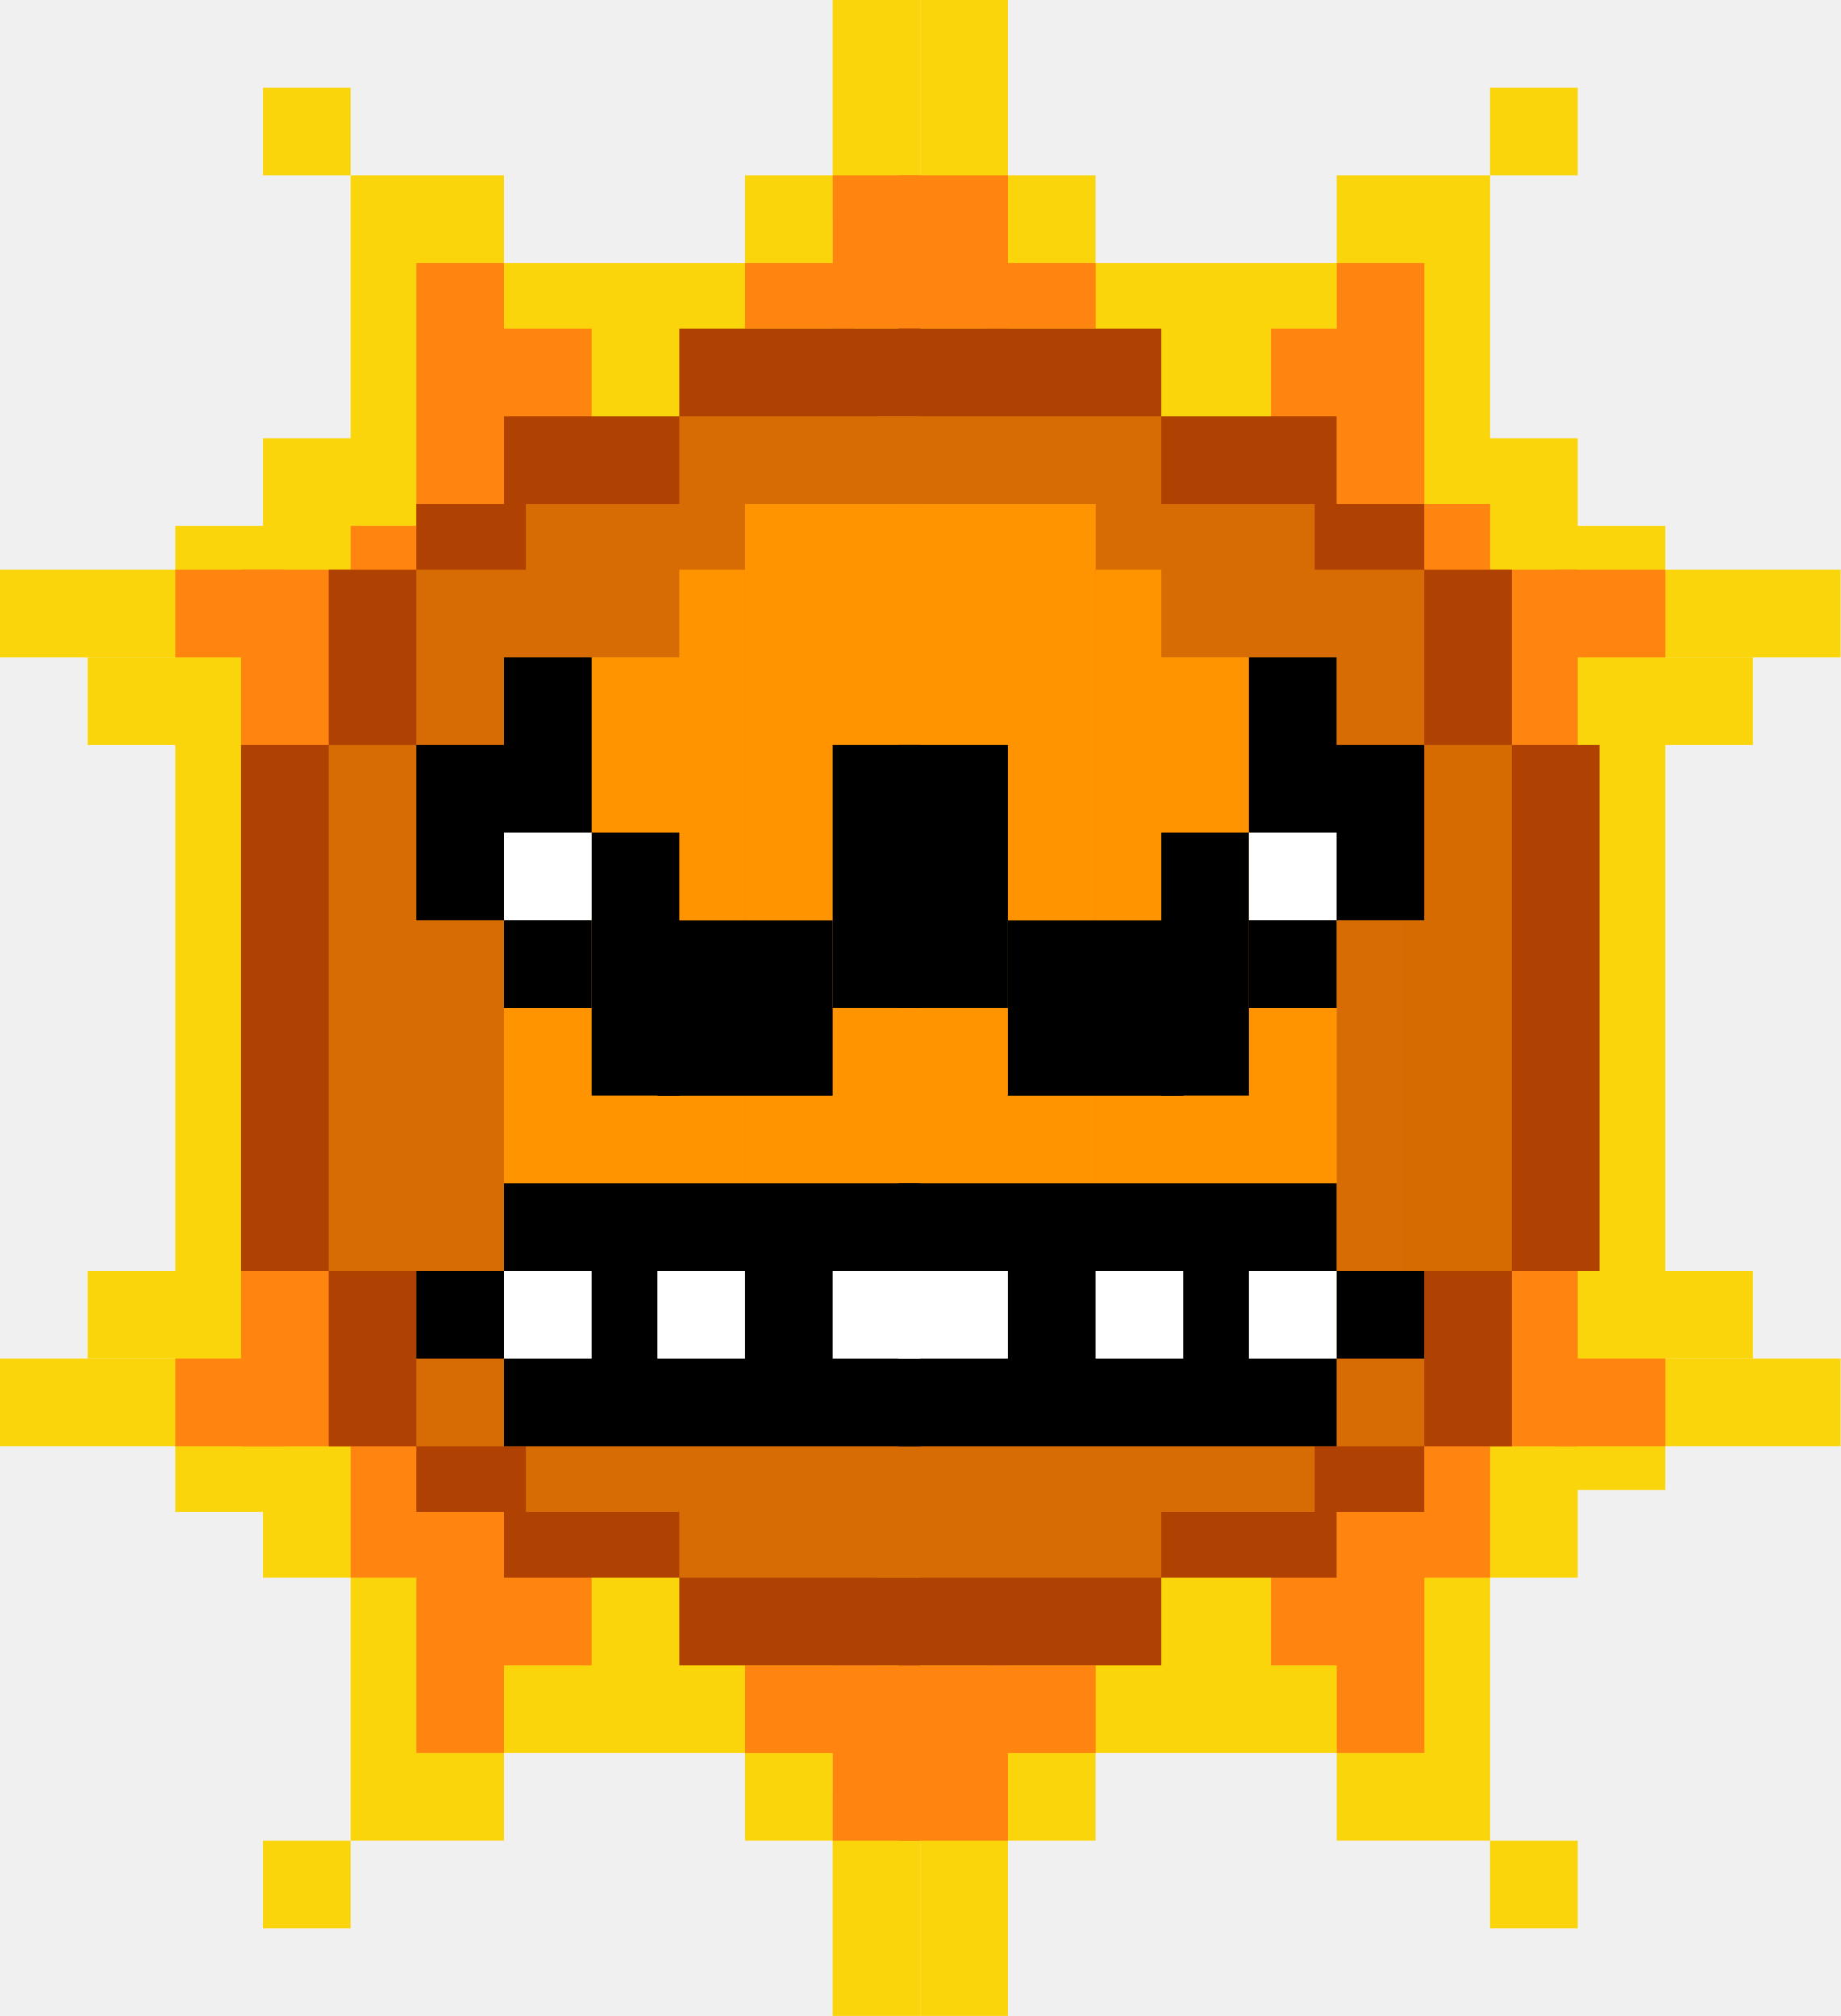
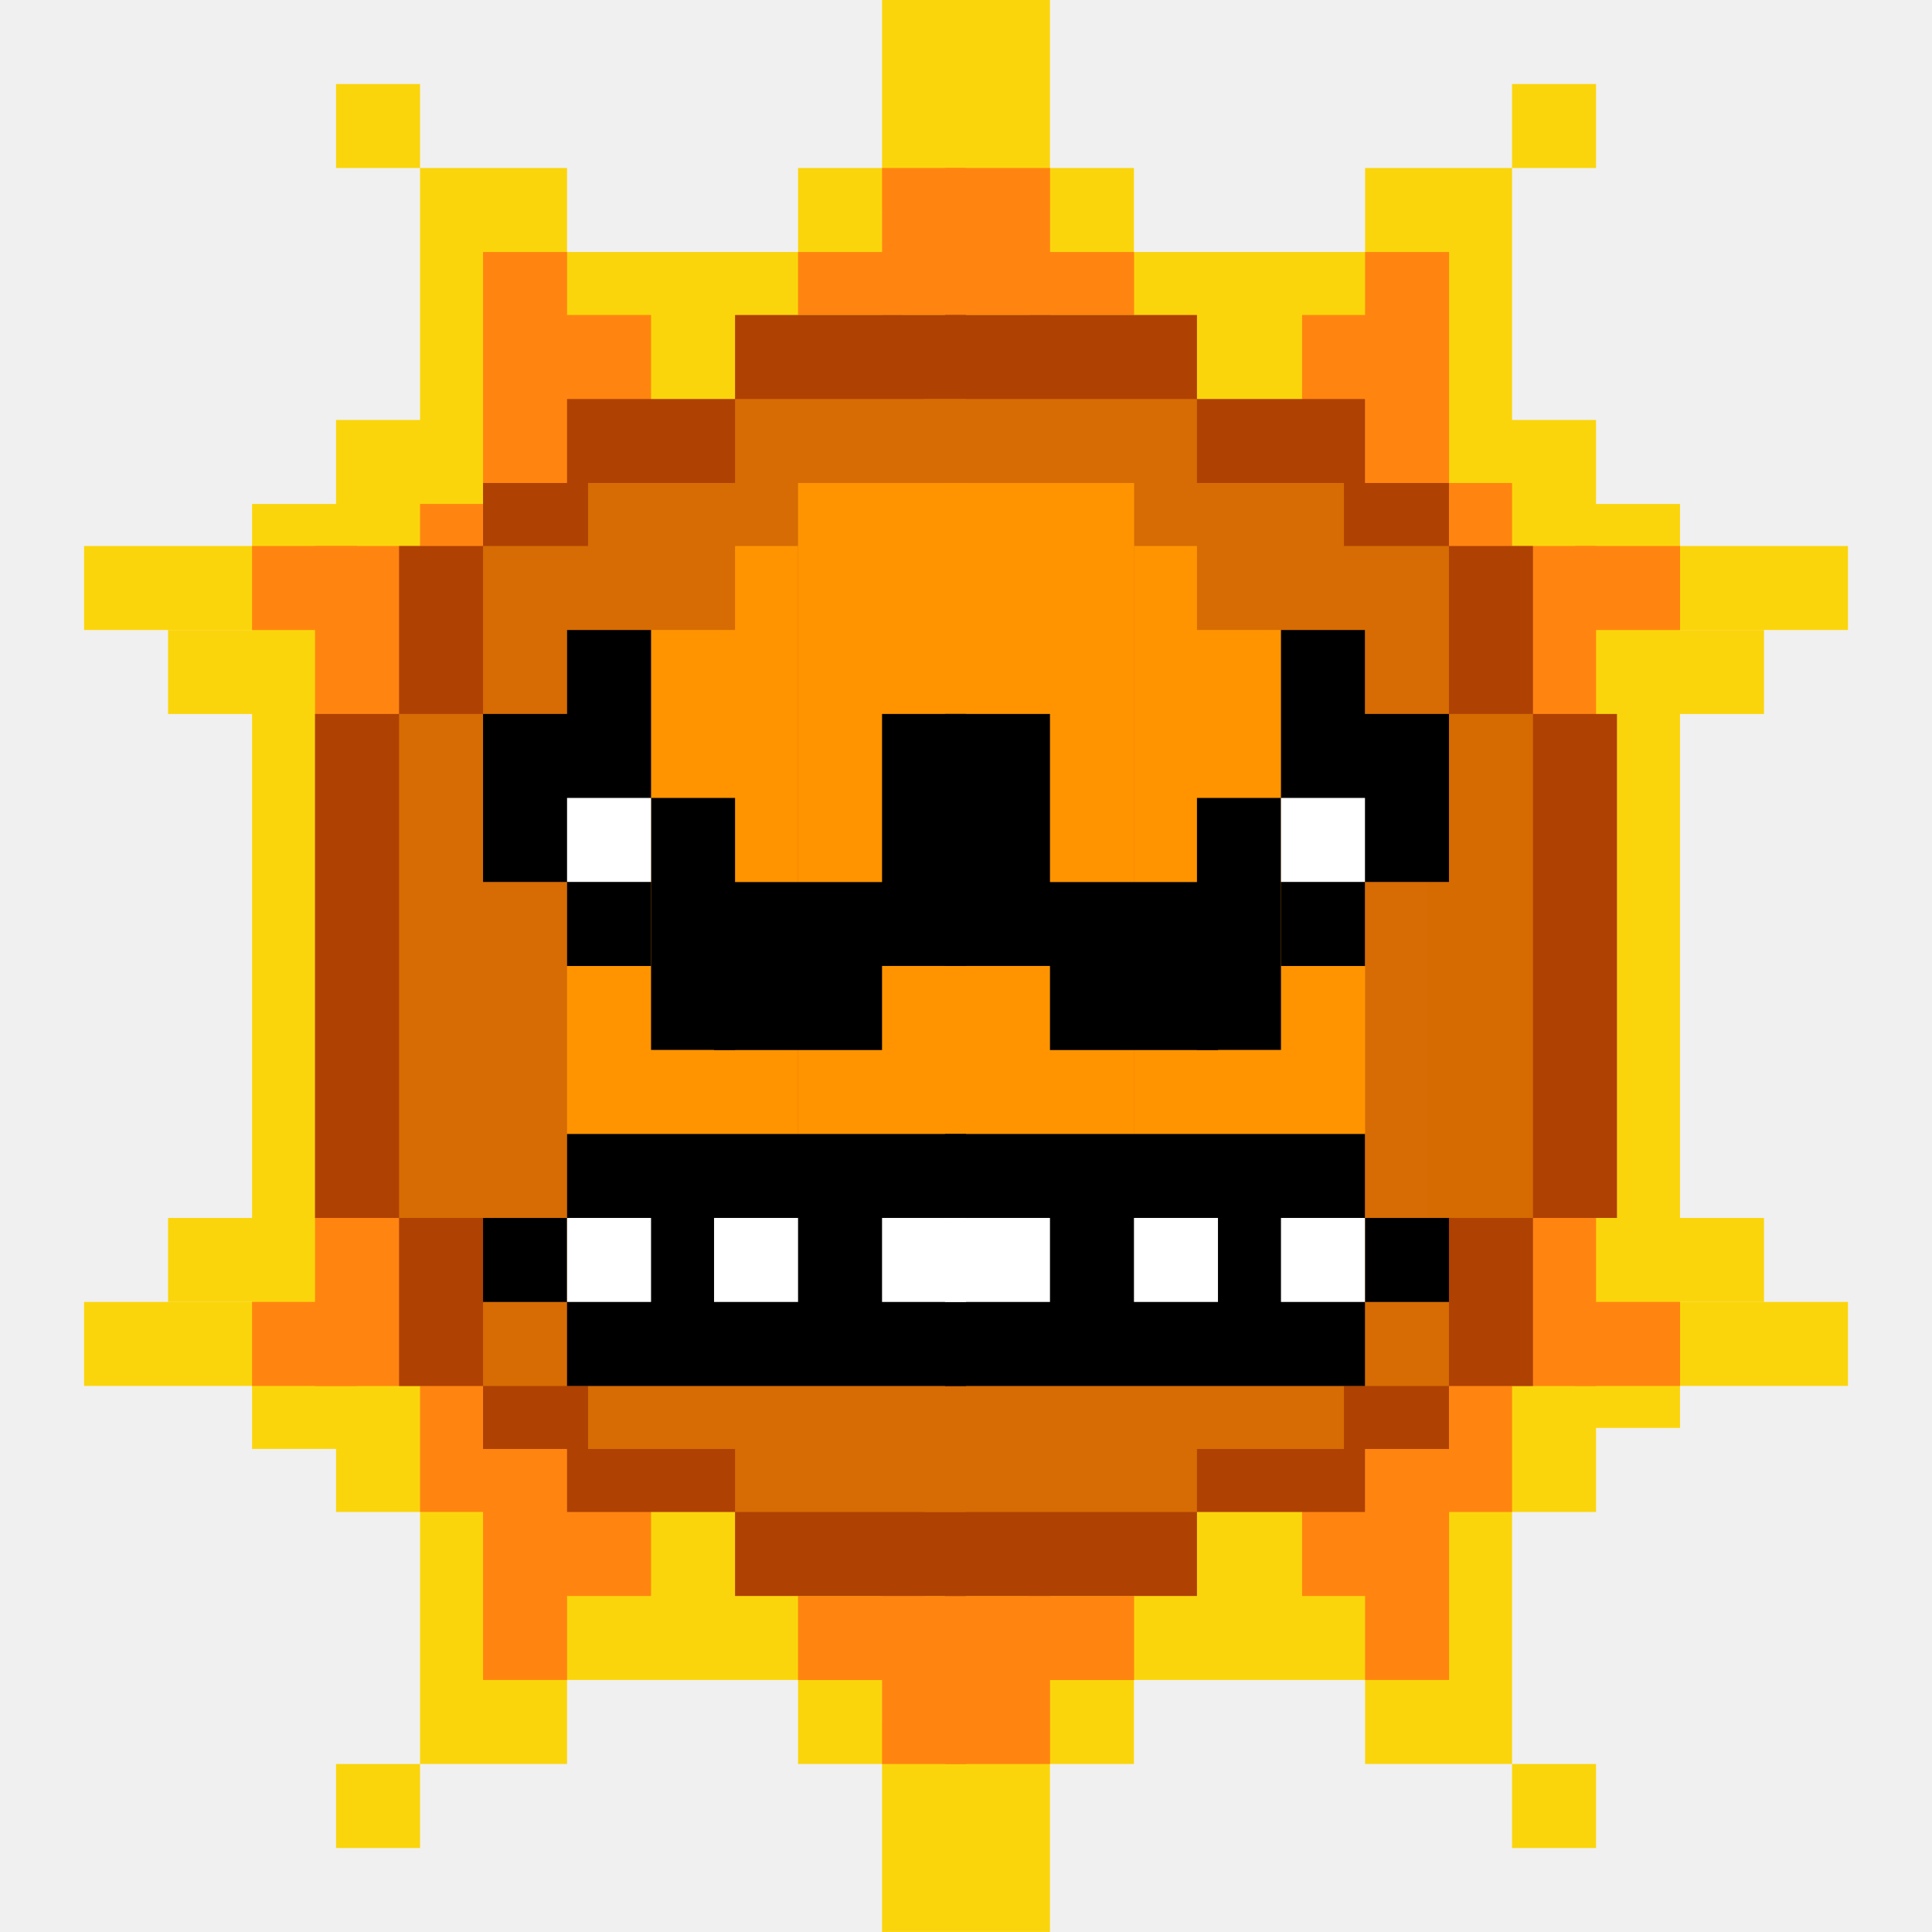
- <svg xmlns="http://www.w3.org/2000/svg" version="1.1" viewBox="0 0 111.12 121.71" xml:space="preserve">
-   <g transform="translate(-44.979 -74.083)" fill="#fbd50c">
-     <g fill="#fbd50c">
-       <rect x="60.854" y="79.375" width="5.292" height="5.292" stroke-width=".077" />
-       <rect x="66.146" y="84.667" width="9.26" height="100.54" stroke-width=".446" />
-       <rect x="60.854" y="185.21" width="5.292" height="5.292" stroke-width=".077" />
-       <rect x="60.854" y="100.54" width="7.938" height="68.792" stroke-width=".342" />
-       <rect x="55.562" y="105.83" width="8.319" height="59.531" stroke-width=".325" />
-       <rect x="50.271" y="113.77" width="7.938" height="5.292" stroke-width=".095" />
-       <rect x="44.979" y="108.48" width="13.229" height="5.292" stroke-width=".122" />
-       <rect x="50.271" y="150.81" width="7.938" height="5.292" stroke-width=".095" />
-       <rect x="44.979" y="156.1" width="13.229" height="5.292" stroke-width=".122" />
-       <rect x="74.083" y="89.958" width="21.167" height="89.958" stroke-width=".638" />
-       <rect x="89.958" y="84.667" width="5.292" height="7.938" stroke-width=".095" />
-       <rect x="89.958" y="177.27" width="5.292" height="7.938" stroke-width=".095" />
-       <rect x="95.25" y="182.56" width="5.292" height="13.229" stroke-width=".122" />
-       <rect x="95.25" y="74.083" width="5.292" height="13.229" stroke-width=".122" />
-       <rect x="95.25" y="84.667" width="5.292" height="100.54" stroke-width=".337" />
-       <rect transform="scale(-1,1)" x="-140.23" y="79.375" width="5.292" height="5.292" stroke-width=".077" />
-       <rect transform="scale(-1,1)" x="-134.94" y="84.667" width="9.26" height="100.54" stroke-width=".446" />
-       <rect transform="scale(-1,1)" x="-140.23" y="185.21" width="5.292" height="5.292" stroke-width=".077" />
-       <rect transform="scale(-1,1)" x="-140.23" y="100.54" width="7.938" height="68.792" stroke-width=".342" />
-       <rect transform="scale(-1,1)" x="-145.52" y="105.83" width="8.319" height="58.208" stroke-width=".322" />
-       <rect transform="scale(-1,1)" x="-150.81" y="113.77" width="7.938" height="5.292" stroke-width=".095" />
-       <rect transform="scale(-1,1)" x="-156.1" y="108.48" width="13.229" height="5.292" stroke-width=".122" />
-       <rect transform="scale(-1,1)" x="-150.81" y="150.81" width="7.938" height="5.292" stroke-width=".095" />
-       <rect transform="scale(-1,1)" x="-156.1" y="156.1" width="13.229" height="5.292" stroke-width=".122" />
-       <rect transform="scale(-1,1)" x="-127" y="89.958" width="21.167" height="89.958" stroke-width=".638" />
-       <rect transform="scale(-1,1)" x="-111.12" y="84.667" width="5.292" height="7.938" stroke-width=".095" />
-       <rect transform="scale(-1,1)" x="-111.12" y="177.27" width="5.292" height="7.938" stroke-width=".095" />
-       <rect transform="scale(-1,1)" x="-105.83" y="182.56" width="5.292" height="13.229" stroke-width=".122" />
-       <rect transform="scale(-1,1)" x="-105.83" y="74.083" width="5.292" height="13.229" stroke-width=".122" />
-       <rect transform="scale(-1,1)" x="-105.83" y="84.667" width="5.292" height="100.54" stroke-width=".337" />
-     </g>
+ <svg xmlns="http://www.w3.org/2000/svg" xml:space="preserve" width="70px" height="70px" viewBox="0 0 111.12 121.71">
+   <g fill="#fbd50c">
+     <path d="M15.875 5.292h5.292v5.292h-5.292zM21.167 10.584h9.26v100.54h-9.26zM15.875 111.127h5.292v5.292h-5.292z" />
+     <path d="M15.875 26.457h7.938v68.792h-7.938z" />
+     <path d="M10.583 31.747h8.319v59.531h-8.319z" />
+     <path d="M5.292 39.687h7.938v5.292H5.292z" />
+     <path d="M0 34.397h13.229v5.292H0zM5.292 76.727h7.938v5.292H5.292z" />
+     <path d="M0 82.017h13.229v5.292H0zM29.104 15.875h21.167v89.958H29.104z" />
+     <path d="M44.979 10.584h5.292v7.938h-5.292zM44.979 103.187h5.292v7.938h-5.292zM50.271 108.477h5.292v13.229h-5.292zM50.271 0h5.292v13.229h-5.292z" />
+     <path d="M50.271 10.584h5.292v100.54h-5.292zM95.251 5.292h-5.292v5.292h5.292zM89.961 10.584h-9.26v100.54h9.26zM95.251 111.127h-5.292v5.292h5.292z" />
+     <path d="M95.251 26.457h-7.938v68.792h7.938z" />
+     <path d="M100.541 31.747h-8.319v58.208h8.319z" />
+     <path d="M105.831 39.687h-7.938v5.292h7.938z" />
+     <path d="M111.121 34.397H97.892v5.292h13.229zM105.831 76.727h-7.938v5.292h7.938z" />
+     <path d="M111.121 82.017H97.892v5.292h13.229zM82.021 15.875H60.854v89.958h21.167z" />
+     <path d="M66.141 10.584h-5.292v7.938h5.292zM66.141 103.187h-5.292v7.938h5.292z" />
+     <path d="M60.851 108.477h-5.292v13.229h5.292zM60.851 0h-5.292v13.229h5.292z" />
+     <path d="M60.851 10.584h-5.292v100.54h5.292z" />
  </g>
-   <g transform="translate(-44.979 -74.083)" fill="#ff8510">
-     <rect x="95.25" y="84.667" width="5.292" height="9.26" stroke-width=".063" />
-     <rect x="89.958" y="89.958" width="6.615" height="3.969" stroke-width=".046" />
-     <rect transform="scale(1,-1)" x="95.25" y="-185.21" width="5.292" height="10.583" stroke-width=".067" />
-     <rect transform="scale(1,-1)" x="89.958" y="-179.92" width="7.938" height="5.292" stroke-width=".058" />
-     <rect x="70.115" y="89.958" width="5.292" height="89.958" stroke-width=".195" />
-     <rect x="74.083" y="93.927" width="6.615" height="80.698" stroke-width=".207" />
-     <rect x="66.146" y="105.83" width="6.615" height="63.5" stroke-width=".183" />
-     <rect x="59.531" y="108.48" width="9.26" height="52.917" stroke-width=".198" />
-     <rect x="55.562" y="156.1" width="6.615" height="5.292" stroke-width=".053" />
-     <rect x="55.562" y="108.48" width="6.615" height="5.292" stroke-width=".053" />
+   <g fill="#ff8510">
+     <path d="M50.271 10.584h5.292v9.26h-5.292z" />
+     <path d="M44.979 15.875h6.615v3.969h-6.615zM50.271 111.127h5.292v-10.583h-5.292z" />
+     <path d="M44.979 105.837h7.938v-5.292h-7.938zM25.136 15.875h5.292v89.958h-5.292z" />
+     <path d="M29.104 19.844h6.615v80.698h-6.615zM21.167 31.747h6.615v63.5h-6.615z" />
+     <path d="M14.552 34.397h9.26v52.917h-9.26z" />
+     <path d="M10.583 82.017h6.615v5.292h-6.615zM10.583 34.397h6.615v5.292h-6.615z" />
  </g>
-   <g transform="matrix(-1 0 0 1 157.43 -74.083)" fill="#ff8510">
-     <rect x="96.573" y="84.667" width="6.615" height="9.26" stroke-width=".07" />
-     <rect x="91.281" y="89.958" width="6.615" height="3.969" stroke-width=".046" />
-     <rect transform="scale(1,-1)" x="96.573" y="-185.21" width="6.615" height="10.583" stroke-width=".075" />
-     <rect transform="scale(1,-1)" x="91.281" y="-179.92" width="6.615" height="5.292" stroke-width=".053" />
-     <rect x="71.437" y="89.958" width="5.292" height="89.958" stroke-width=".195" />
-     <rect x="74.083" y="93.927" width="6.615" height="80.698" stroke-width=".207" />
-     <rect x="67.469" y="104.51" width="5.292" height="64.823" stroke-width=".166" />
-     <rect x="62.177" y="108.48" width="7.938" height="52.917" stroke-width=".183" />
-     <rect x="56.885" y="156.1" width="6.615" height="5.292" stroke-width=".053" />
-     <rect x="56.885" y="108.48" width="6.615" height="5.292" stroke-width=".053" />
+   <g fill="#ff8510">
+     <path d="M60.857 10.584h-6.615v9.26h6.615z" />
+     <path d="M66.149 15.875h-6.615v3.969h6.615zM60.857 111.127h-6.615v-10.583h6.615z" />
+     <path d="M66.149 105.837h-6.615v-5.292h6.615zM85.993 15.875h-5.292v89.958h5.292z" />
+     <path d="M83.347 19.844h-6.615v80.698h6.615zM89.961 30.427h-5.292V95.25h5.292z" />
+     <path d="M95.253 34.397h-7.938v52.917h7.938z" />
+     <path d="M100.545 82.017H93.93v5.292h6.615zM100.545 34.397H93.93v5.292h6.615z" />
  </g>
-   <g transform="translate(-44.979 -74.083)" fill="#af4102">
-     <rect x="59.531" y="119.06" width="7.938" height="31.75" stroke-width=".142" />
-     <rect x="64.823" y="108.48" width="7.938" height="52.917" stroke-width=".183" />
-     <rect x="70.115" y="104.51" width="9.26" height="60.854" stroke-width=".213" />
-     <rect x="75.406" y="99.219" width="14.552" height="70.115" stroke-width=".286" />
-     <rect x="85.99" y="93.927" width="14.552" height="80.698" stroke-width=".307" />
+   <g fill="#af4102">
+     <path d="M14.552 44.977h7.938v31.75h-7.938z" />
+     <path d="M19.844 34.397h7.938v52.917h-7.938z" />
+     <path d="M25.136 30.427h9.26v60.854h-9.26z" />
+     <path d="M30.427 25.136h14.552v70.115H30.427z" />
+     <path d="M41.011 19.844h14.552v80.698H41.011z" />
  </g>
-   <g transform="matrix(-1 0 0 1 156.1 -74.083)" fill="#af4102">
-     <rect x="59.531" y="119.06" width="7.938" height="31.75" stroke-width=".142" />
-     <rect x="64.823" y="108.48" width="7.938" height="52.917" stroke-width=".183" />
-     <rect x="70.115" y="104.51" width="9.26" height="60.854" stroke-width=".213" />
-     <rect x="75.406" y="99.219" width="14.552" height="70.115" stroke-width=".286" />
-     <rect x="85.99" y="93.927" width="15.875" height="80.698" stroke-width=".32" />
+   <g fill="#af4102">
+     <path d="M96.569 44.977h-7.938v31.75h7.938z" />
+     <path d="M91.277 34.397h-7.938v52.917h7.938z" />
+     <path d="M85.985 30.427h-9.26v60.854h9.26z" />
+     <path d="M80.694 25.136H66.142v70.115h14.552z" />
+     <path d="M70.11 19.844H54.235v80.698H70.11z" />
  </g>
-   <g transform="translate(-44.979 -74.083)" fill="#d66c03">
-     <rect x="76.729" y="104.51" width="10.583" height="60.854" stroke-width=".186" />
-     <rect x="85.99" y="99.219" width="14.552" height="70.115" stroke-width=".234" />
-     <rect x="70.115" y="108.48" width="7.938" height="52.917" stroke-width=".15" />
-     <rect x="64.823" y="119.06" width="6.615" height="31.75" stroke-width=".106" />
+   <g fill="#d66c03">
+     <path d="M31.75 30.427h10.583v60.854H31.75z" />
+     <path d="M41.011 25.136h14.552v70.115H41.011zM25.136 34.397h7.938v52.917h-7.938z" />
+     <path d="M19.844 44.977h6.615v31.75h-6.615z" />
  </g>
-   <g transform="matrix(-1 0 0 1 156.1 -74.083)">
-     <rect x="76.729" y="104.51" width="10.583" height="60.854" fill="#d66c03" stroke-width=".186" />
-     <rect x="85.99" y="99.219" width="17.198" height="70.115" fill="#d66c03" stroke-width=".254" />
-     <rect x="70.115" y="108.48" width="7.938" height="52.917" fill="#d66c03" stroke-width=".15" />
-     <rect x="64.823" y="119.06" width="6.615" height="31.75" fill="#d56b01" stroke-width=".106" />
+   <path fill="#d66c03" d="M79.371 30.427H68.788v60.854h10.583z" />
+   <path fill="#d66c03" d="M70.11 25.136H52.912v70.115H70.11zM85.985 34.397h-7.938v52.917h7.938z" />
+   <path fill="#d56b01" d="M91.277 44.977h-6.615v31.75h6.615z" />
+   <g fill="#ff9400">
+     <path d="M44.979 30.427h10.583v46.302H44.979z" />
+     <path d="M41.011 34.397h3.969V76.73h-3.969z" />
+     <path d="M30.427 39.687h11.906v37.042H30.427zM66.151 30.427H54.245v46.302h11.906z" />
+     <path d="M70.111 34.397h-3.969V76.73h3.969z" />
+     <path d="M80.701 39.687H68.795v37.042h11.906z" />
  </g>
-   <g transform="translate(-44.979 -74.083)" fill="#ff9400">
-     <rect x="89.958" y="104.51" width="10.583" height="46.302" stroke-width=".072" />
-     <rect x="85.99" y="108.48" width="3.969" height="42.333" stroke-width=".042" />
-     <rect x="75.406" y="113.77" width="11.906" height="37.042" stroke-width=".069" />
-     <rect transform="scale(-1,1)" x="-111.13" y="104.51" width="11.906" height="46.302" stroke-width=".077" />
-     <rect transform="scale(-1,1)" x="-115.09" y="108.48" width="3.969" height="42.333" stroke-width=".042" />
-     <rect transform="scale(-1,1)" x="-125.68" y="113.77" width="11.906" height="37.042" stroke-width=".069" />
+   <path d="M30.427 39.687h5.292v21.167h-5.292z" />
+   <path d="M25.136 44.977h6.615V55.56h-6.615zM35.719 50.267h5.292v15.875h-5.292z" />
+   <path d="M39.688 55.567h10.583V66.15H39.688zM50.271 44.977h5.292v15.875h-5.292zM30.427 71.437h25.135v15.875H30.427z" />
+   <path d="M25.136 76.727h5.292v5.292h-5.292zM80.694 39.687h-5.292v21.167h5.292z" />
+   <path d="M85.985 44.977H79.37V55.56h6.615zM75.402 50.267H70.11v15.875h5.292z" />
+   <path d="M71.433 55.567H60.85V66.15h10.583zM60.85 44.977h-6.615v15.875h6.615zM80.694 71.437H54.236v15.875h26.458z" />
+   <path d="M85.985 76.727h-5.292v5.292h5.292z" />
+   <g fill="#fff" stroke-width=".047">
+     <path d="M50.271 76.727h5.292v5.292h-5.292zM39.688 76.727h5.292v5.292h-5.292zM30.427 50.267h5.292v5.292h-5.292zM30.427 76.727h5.292v5.292h-5.292z" />
  </g>
-   <g transform="translate(-44.979 -74.083)">
-     <rect x="75.406" y="113.77" width="5.292" height="21.167" stroke-width=".095" />
-     <rect x="70.115" y="119.06" width="6.615" height="10.583" stroke-width=".075" />
-     <rect x="80.698" y="124.35" width="5.292" height="15.875" stroke-width=".082" />
-     <rect x="84.667" y="129.65" width="10.583" height="10.583" stroke-width=".095" />
-     <rect x="95.25" y="119.06" width="5.292" height="15.875" stroke-width=".082" />
-     <rect x="75.406" y="145.52" width="25.135" height="15.875" stroke-width=".179" />
-     <rect x="70.115" y="150.81" width="5.292" height="5.292" stroke-width=".047" />
-   </g>
-   <g transform="matrix(-1 0 0 1 156.1 -74.083)">
-     <rect x="75.406" y="113.77" width="5.292" height="21.167" stroke-width=".095" />
-     <rect x="70.115" y="119.06" width="6.615" height="10.583" stroke-width=".075" />
-     <rect x="80.698" y="124.35" width="5.292" height="15.875" stroke-width=".082" />
-     <rect x="84.667" y="129.65" width="10.583" height="10.583" stroke-width=".095" />
-     <rect x="95.25" y="119.06" width="6.615" height="15.875" stroke-width=".092" />
-     <rect x="75.406" y="145.52" width="26.458" height="15.875" stroke-width=".183" />
-     <rect x="70.115" y="150.81" width="5.292" height="5.292" stroke-width=".047" />
-   </g>
-   <g transform="translate(-44.979 -74.083)" fill="#fff" stroke-width=".047">
-     <rect x="95.25" y="150.81" width="5.292" height="5.292" />
-     <rect x="84.667" y="150.81" width="5.292" height="5.292" />
-     <rect x="75.406" y="124.35" width="5.292" height="5.292" />
-     <rect x="75.406" y="150.81" width="5.292" height="5.292" />
-   </g>
-   <g transform="matrix(-1 0 0 1 156.1 -74.083)" fill="#fff">
-     <rect x="95.25" y="150.81" width="6.615" height="5.292" stroke-width=".053" />
-     <rect x="84.667" y="150.81" width="5.292" height="5.292" stroke-width=".047" />
-     <rect x="75.406" y="124.35" width="5.292" height="5.292" stroke-width=".047" />
-     <rect x="75.406" y="150.81" width="5.292" height="5.292" stroke-width=".047" />
+   <g fill="#fff">
+     <path d="M60.85 76.727h-6.615v5.292h6.615zM71.433 76.727h-5.292v5.292h5.292zM80.694 50.267h-5.292v5.292h5.292zM80.694 76.727h-5.292v5.292h5.292z" />
  </g>
</svg>
